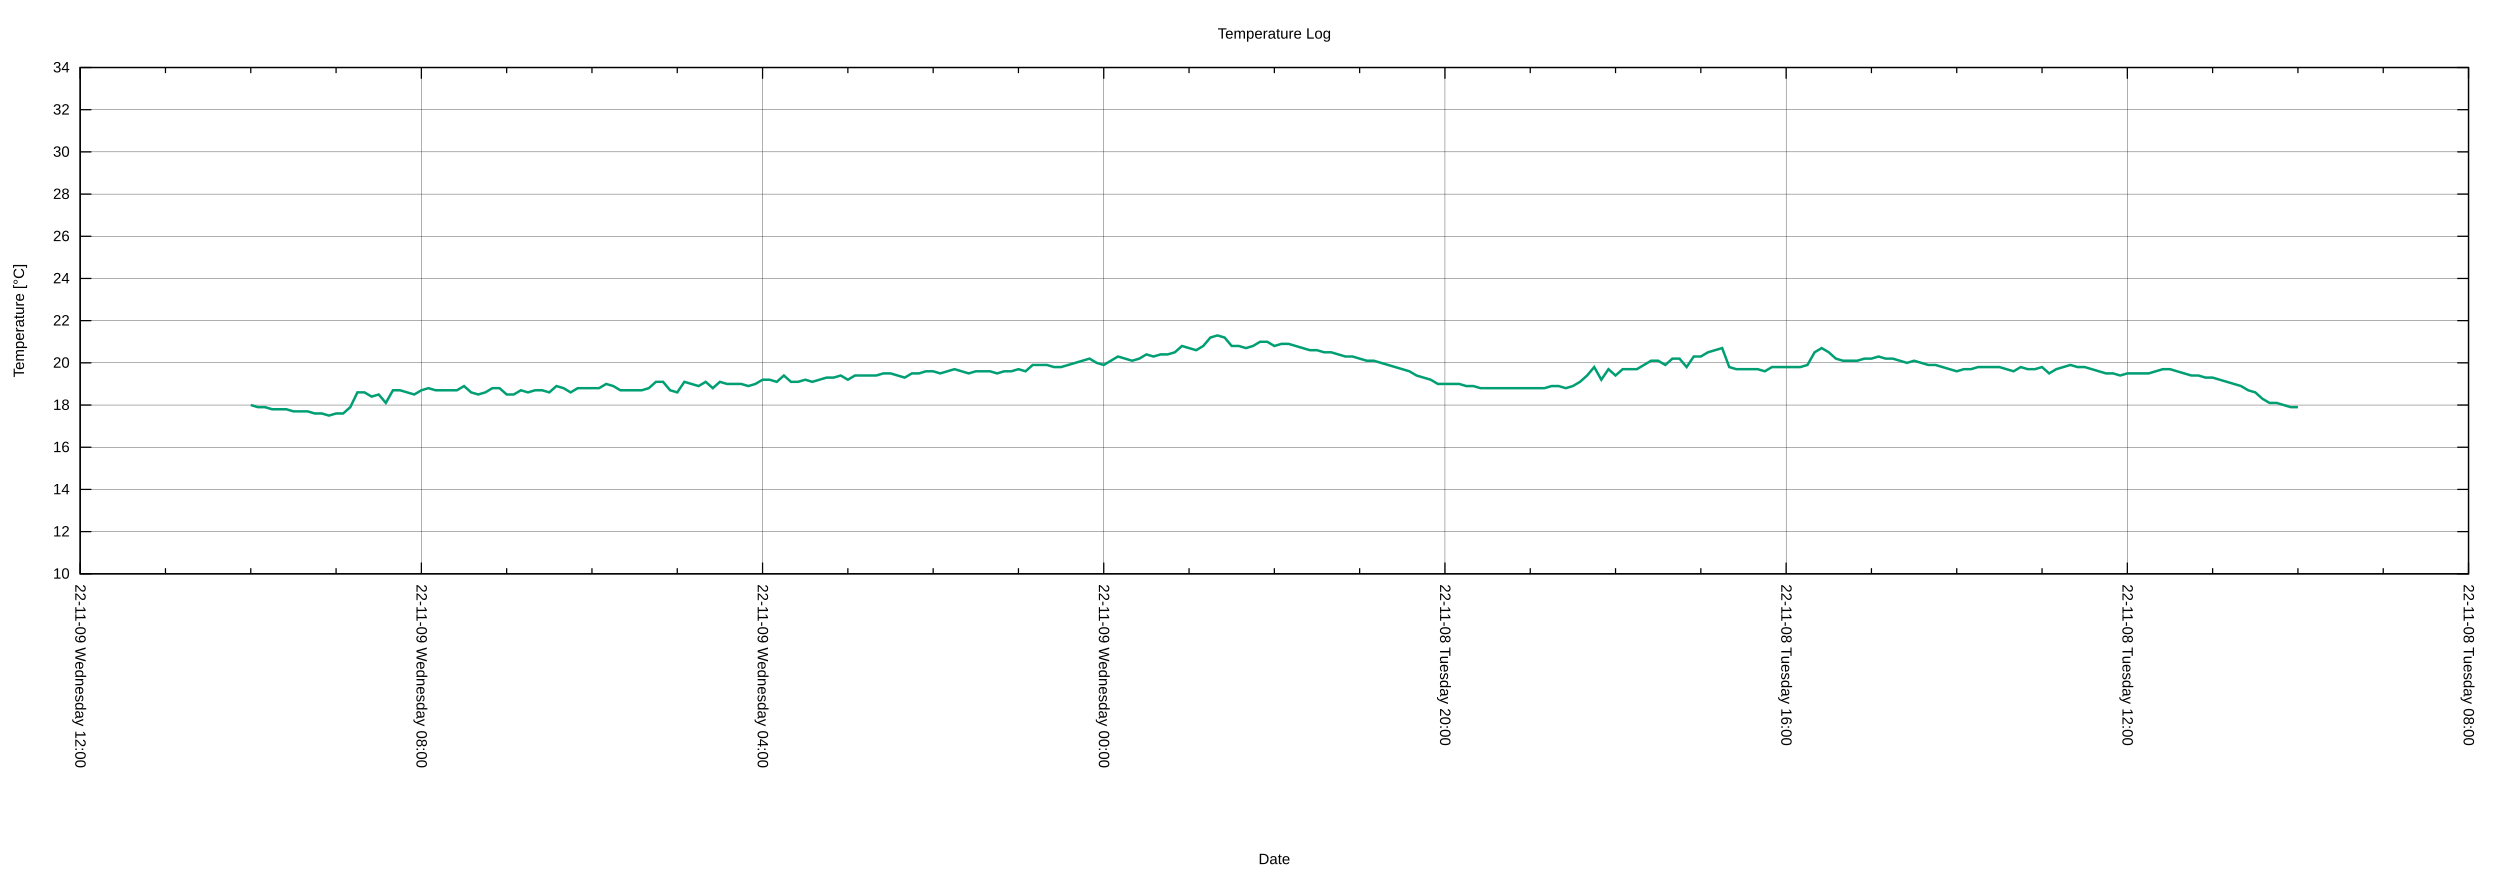
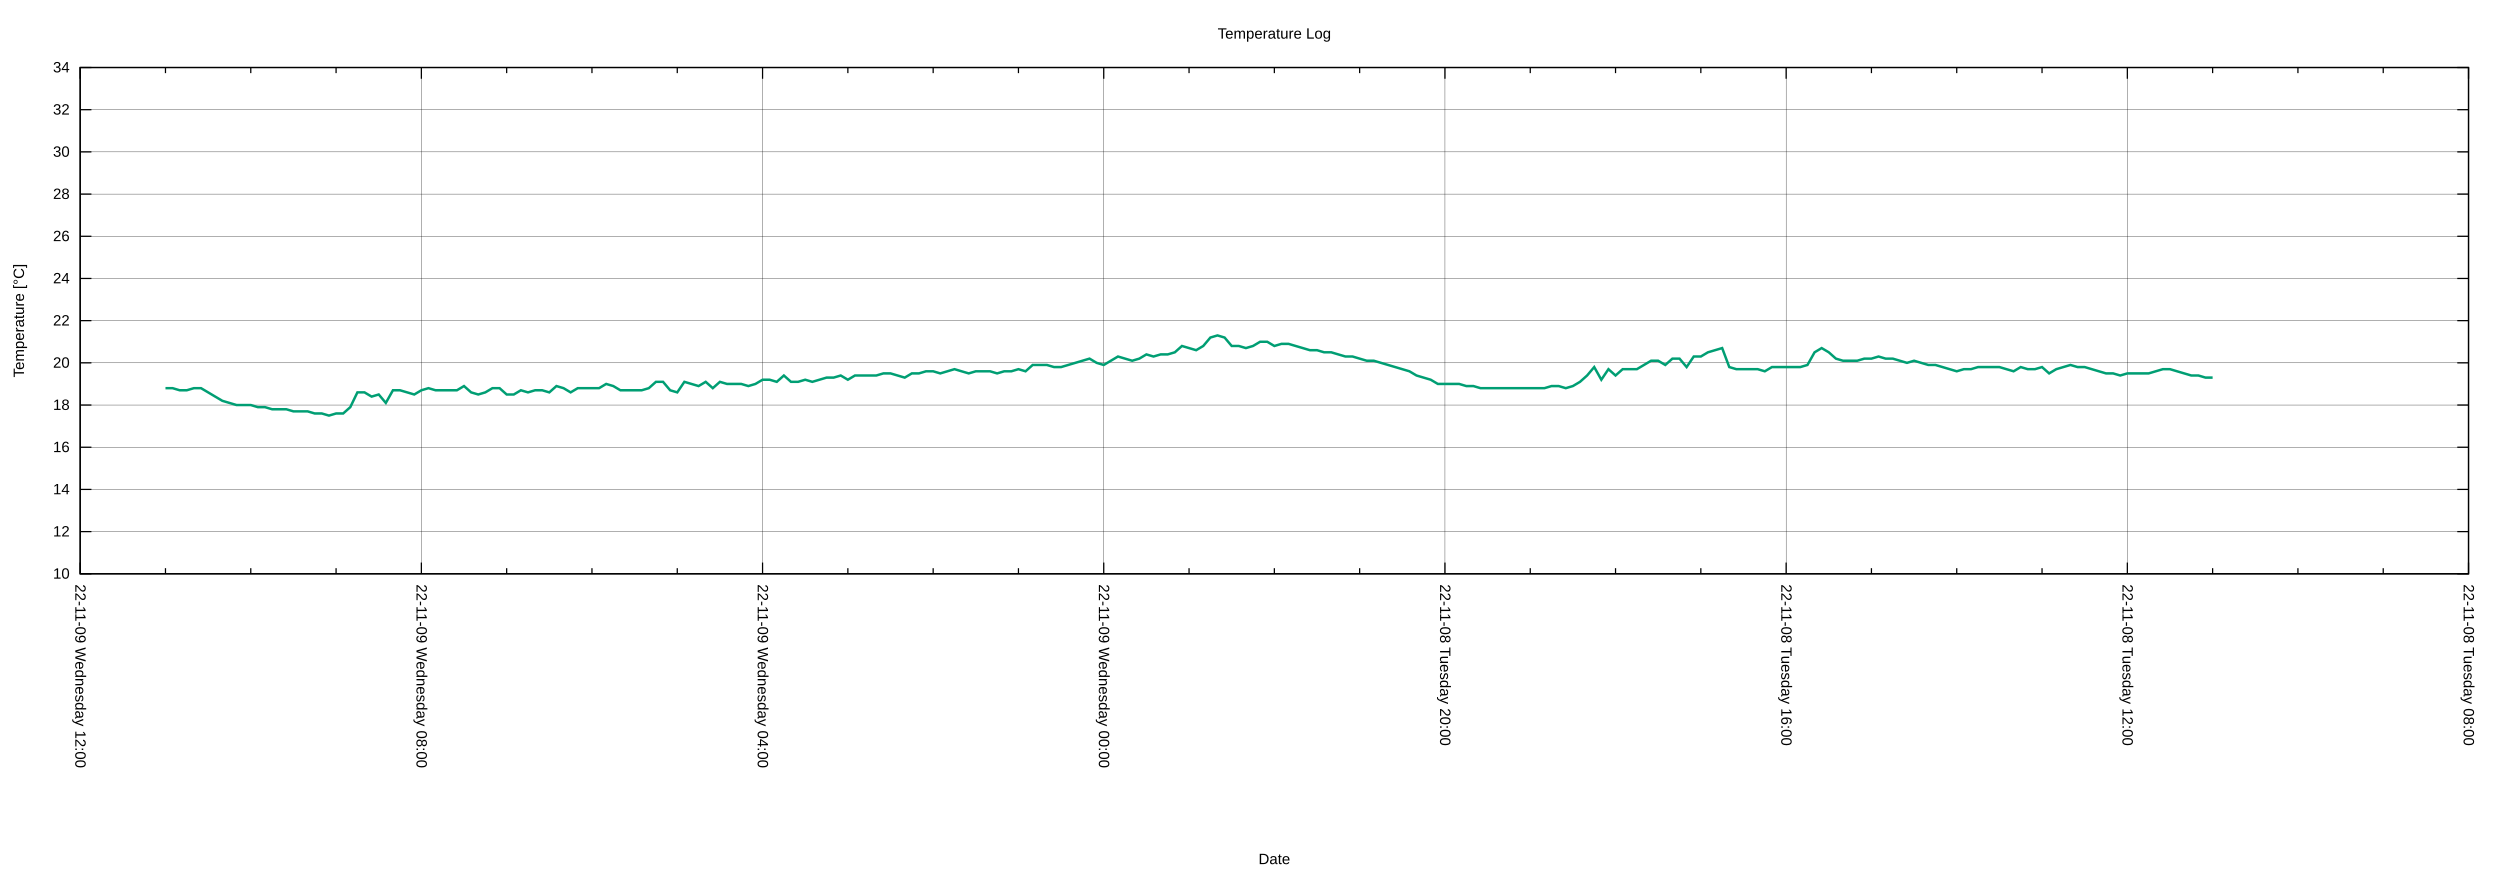
<svg xmlns="http://www.w3.org/2000/svg" xmlns:xlink="http://www.w3.org/1999/xlink" width="2000" height="700" viewBox="0 0 2000 700">
  <g id="gnuplot_canvas">
    <rect x="0" y="0" width="2000" height="700" fill="none" />
    <defs>
      <circle id="gpDot" r="0.5" stroke-width="0.5" stroke="currentColor" />
      <path id="gpPt0" stroke-width="0.222" stroke="currentColor" d="M-1,0 h2 M0,-1 v2" />
      <path id="gpPt1" stroke-width="0.222" stroke="currentColor" d="M-1,-1 L1,1 M1,-1 L-1,1" />
      <path id="gpPt2" stroke-width="0.222" stroke="currentColor" d="M-1,0 L1,0 M0,-1 L0,1 M-1,-1 L1,1 M-1,1 L1,-1" />
      <rect id="gpPt3" stroke-width="0.222" stroke="currentColor" x="-1" y="-1" width="2" height="2" />
      <rect id="gpPt4" stroke-width="0.222" stroke="currentColor" fill="currentColor" x="-1" y="-1" width="2" height="2" />
      <circle id="gpPt5" stroke-width="0.222" stroke="currentColor" cx="0" cy="0" r="1" />
      <use xlink:href="#gpPt5" id="gpPt6" fill="currentColor" stroke="none" />
      <path id="gpPt7" stroke-width="0.222" stroke="currentColor" d="M0,-1.33 L-1.33,0.67 L1.33,0.67 z" />
      <use xlink:href="#gpPt7" id="gpPt8" fill="currentColor" stroke="none" />
      <use xlink:href="#gpPt7" id="gpPt9" stroke="currentColor" transform="rotate(180)" />
      <use xlink:href="#gpPt9" id="gpPt10" fill="currentColor" stroke="none" />
      <use xlink:href="#gpPt3" id="gpPt11" stroke="currentColor" transform="rotate(45)" />
      <use xlink:href="#gpPt11" id="gpPt12" fill="currentColor" stroke="none" />
      <path id="gpPt13" stroke-width="0.222" stroke="currentColor" d="M0,1.330 L1.265,0.411 L0.782,-1.067 L-0.782,-1.076 L-1.265,0.411 z" />
      <use xlink:href="#gpPt13" id="gpPt14" fill="currentColor" stroke="none" />
      <filter id="textbox" filterUnits="objectBoundingBox" x="0" y="0" height="1" width="1">
        <feFlood flood-color="white" flood-opacity="1" result="bgnd" />
        <feComposite in="SourceGraphic" in2="bgnd" operator="atop" />
      </filter>
      <filter id="greybox" filterUnits="objectBoundingBox" x="0" y="0" height="1" width="1">
        <feFlood flood-color="lightgrey" flood-opacity="1" result="grey" />
        <feComposite in="SourceGraphic" in2="grey" operator="atop" />
      </filter>
    </defs>
    <g fill="none" color="white" stroke="currentColor" stroke-width="1.00" stroke-linecap="butt" stroke-linejoin="miter">
</g>
    <g fill="none" color="black" stroke="currentColor" stroke-width="1.00" stroke-linecap="butt" stroke-linejoin="miter">
</g>
    <g fill="none" color="black" stroke="black" stroke-width="0.25" stroke-linecap="butt" stroke-linejoin="miter">
</g>
    <g fill="none" color="black" stroke="currentColor" stroke-width="0.25" stroke-linecap="butt" stroke-linejoin="miter">
      <path stroke="black" class="gridline" d="M64.14,459.04 L1974.82,459.04  " />
    </g>
    <g fill="none" color="black" stroke="black" stroke-width="1.00" stroke-linecap="butt" stroke-linejoin="miter">
</g>
    <g fill="none" color="black" stroke="currentColor" stroke-width="1.00" stroke-linecap="butt" stroke-linejoin="miter">
      <path stroke="black" d="M64.14,459.04 L73.14,459.04 M1974.82,459.04 L1965.82,459.04  " />
      <g transform="translate(55.75,462.94)" stroke="none" fill="black" font-family="Arial" font-size="12.00" text-anchor="end">
        <text>
          <tspan font-family="Arial"> 10</tspan>
        </text>
      </g>
    </g>
    <g fill="none" color="black" stroke="currentColor" stroke-width="1.00" stroke-linecap="butt" stroke-linejoin="miter">
</g>
    <g fill="none" color="black" stroke="black" stroke-width="0.25" stroke-linecap="butt" stroke-linejoin="miter">
</g>
    <g fill="none" color="black" stroke="currentColor" stroke-width="0.25" stroke-linecap="butt" stroke-linejoin="miter">
      <path stroke="black" class="gridline" d="M64.14,425.29 L1974.82,425.29  " />
    </g>
    <g fill="none" color="black" stroke="black" stroke-width="1.00" stroke-linecap="butt" stroke-linejoin="miter">
</g>
    <g fill="none" color="black" stroke="currentColor" stroke-width="1.00" stroke-linecap="butt" stroke-linejoin="miter">
      <path stroke="black" d="M64.14,425.29 L73.14,425.29 M1974.82,425.29 L1965.82,425.29  " />
      <g transform="translate(55.75,429.19)" stroke="none" fill="black" font-family="Arial" font-size="12.00" text-anchor="end">
        <text>
          <tspan font-family="Arial"> 12</tspan>
        </text>
      </g>
    </g>
    <g fill="none" color="black" stroke="currentColor" stroke-width="1.00" stroke-linecap="butt" stroke-linejoin="miter">
</g>
    <g fill="none" color="black" stroke="black" stroke-width="0.25" stroke-linecap="butt" stroke-linejoin="miter">
</g>
    <g fill="none" color="black" stroke="currentColor" stroke-width="0.25" stroke-linecap="butt" stroke-linejoin="miter">
      <path stroke="black" class="gridline" d="M64.14,391.53 L1974.82,391.53  " />
    </g>
    <g fill="none" color="black" stroke="black" stroke-width="1.00" stroke-linecap="butt" stroke-linejoin="miter">
</g>
    <g fill="none" color="black" stroke="currentColor" stroke-width="1.00" stroke-linecap="butt" stroke-linejoin="miter">
      <path stroke="black" d="M64.14,391.53 L73.14,391.53 M1974.82,391.53 L1965.82,391.53  " />
      <g transform="translate(55.75,395.43)" stroke="none" fill="black" font-family="Arial" font-size="12.00" text-anchor="end">
        <text>
          <tspan font-family="Arial"> 14</tspan>
        </text>
      </g>
    </g>
    <g fill="none" color="black" stroke="currentColor" stroke-width="1.00" stroke-linecap="butt" stroke-linejoin="miter">
</g>
    <g fill="none" color="black" stroke="black" stroke-width="0.25" stroke-linecap="butt" stroke-linejoin="miter">
</g>
    <g fill="none" color="black" stroke="currentColor" stroke-width="0.25" stroke-linecap="butt" stroke-linejoin="miter">
      <path stroke="black" class="gridline" d="M64.14,357.78 L1974.82,357.78  " />
    </g>
    <g fill="none" color="black" stroke="black" stroke-width="1.00" stroke-linecap="butt" stroke-linejoin="miter">
</g>
    <g fill="none" color="black" stroke="currentColor" stroke-width="1.00" stroke-linecap="butt" stroke-linejoin="miter">
      <path stroke="black" d="M64.14,357.78 L73.14,357.78 M1974.82,357.78 L1965.82,357.78  " />
      <g transform="translate(55.75,361.68)" stroke="none" fill="black" font-family="Arial" font-size="12.00" text-anchor="end">
        <text>
          <tspan font-family="Arial"> 16</tspan>
        </text>
      </g>
    </g>
    <g fill="none" color="black" stroke="currentColor" stroke-width="1.00" stroke-linecap="butt" stroke-linejoin="miter">
</g>
    <g fill="none" color="black" stroke="black" stroke-width="0.25" stroke-linecap="butt" stroke-linejoin="miter">
</g>
    <g fill="none" color="black" stroke="currentColor" stroke-width="0.25" stroke-linecap="butt" stroke-linejoin="miter">
      <path stroke="black" class="gridline" d="M64.14,324.03 L1974.82,324.03  " />
    </g>
    <g fill="none" color="black" stroke="black" stroke-width="1.00" stroke-linecap="butt" stroke-linejoin="miter">
</g>
    <g fill="none" color="black" stroke="currentColor" stroke-width="1.00" stroke-linecap="butt" stroke-linejoin="miter">
      <path stroke="black" d="M64.14,324.03 L73.14,324.03 M1974.82,324.03 L1965.82,324.03  " />
      <g transform="translate(55.75,327.93)" stroke="none" fill="black" font-family="Arial" font-size="12.00" text-anchor="end">
        <text>
          <tspan font-family="Arial"> 18</tspan>
        </text>
      </g>
    </g>
    <g fill="none" color="black" stroke="currentColor" stroke-width="1.00" stroke-linecap="butt" stroke-linejoin="miter">
</g>
    <g fill="none" color="black" stroke="black" stroke-width="0.25" stroke-linecap="butt" stroke-linejoin="miter">
</g>
    <g fill="none" color="black" stroke="currentColor" stroke-width="0.25" stroke-linecap="butt" stroke-linejoin="miter">
      <path stroke="black" class="gridline" d="M64.14,290.28 L1974.82,290.28  " />
    </g>
    <g fill="none" color="black" stroke="black" stroke-width="1.00" stroke-linecap="butt" stroke-linejoin="miter">
</g>
    <g fill="none" color="black" stroke="currentColor" stroke-width="1.00" stroke-linecap="butt" stroke-linejoin="miter">
      <path stroke="black" d="M64.14,290.28 L73.14,290.28 M1974.82,290.28 L1965.82,290.28  " />
      <g transform="translate(55.75,294.18)" stroke="none" fill="black" font-family="Arial" font-size="12.00" text-anchor="end">
        <text>
          <tspan font-family="Arial"> 20</tspan>
        </text>
      </g>
    </g>
    <g fill="none" color="black" stroke="currentColor" stroke-width="1.00" stroke-linecap="butt" stroke-linejoin="miter">
</g>
    <g fill="none" color="black" stroke="black" stroke-width="0.25" stroke-linecap="butt" stroke-linejoin="miter">
</g>
    <g fill="none" color="black" stroke="currentColor" stroke-width="0.25" stroke-linecap="butt" stroke-linejoin="miter">
      <path stroke="black" class="gridline" d="M64.14,256.52 L1974.82,256.52  " />
    </g>
    <g fill="none" color="black" stroke="black" stroke-width="1.00" stroke-linecap="butt" stroke-linejoin="miter">
</g>
    <g fill="none" color="black" stroke="currentColor" stroke-width="1.00" stroke-linecap="butt" stroke-linejoin="miter">
      <path stroke="black" d="M64.14,256.52 L73.14,256.52 M1974.82,256.52 L1965.82,256.52  " />
      <g transform="translate(55.75,260.42)" stroke="none" fill="black" font-family="Arial" font-size="12.00" text-anchor="end">
        <text>
          <tspan font-family="Arial"> 22</tspan>
        </text>
      </g>
    </g>
    <g fill="none" color="black" stroke="currentColor" stroke-width="1.00" stroke-linecap="butt" stroke-linejoin="miter">
</g>
    <g fill="none" color="black" stroke="black" stroke-width="0.25" stroke-linecap="butt" stroke-linejoin="miter">
</g>
    <g fill="none" color="black" stroke="currentColor" stroke-width="0.25" stroke-linecap="butt" stroke-linejoin="miter">
      <path stroke="black" class="gridline" d="M64.14,222.77 L1974.82,222.77  " />
    </g>
    <g fill="none" color="black" stroke="black" stroke-width="1.00" stroke-linecap="butt" stroke-linejoin="miter">
</g>
    <g fill="none" color="black" stroke="currentColor" stroke-width="1.00" stroke-linecap="butt" stroke-linejoin="miter">
      <path stroke="black" d="M64.14,222.77 L73.14,222.77 M1974.82,222.77 L1965.82,222.77  " />
      <g transform="translate(55.75,226.67)" stroke="none" fill="black" font-family="Arial" font-size="12.00" text-anchor="end">
        <text>
          <tspan font-family="Arial"> 24</tspan>
        </text>
      </g>
    </g>
    <g fill="none" color="black" stroke="currentColor" stroke-width="1.00" stroke-linecap="butt" stroke-linejoin="miter">
</g>
    <g fill="none" color="black" stroke="black" stroke-width="0.25" stroke-linecap="butt" stroke-linejoin="miter">
</g>
    <g fill="none" color="black" stroke="currentColor" stroke-width="0.25" stroke-linecap="butt" stroke-linejoin="miter">
      <path stroke="black" class="gridline" d="M64.14,189.02 L1974.82,189.02  " />
    </g>
    <g fill="none" color="black" stroke="black" stroke-width="1.00" stroke-linecap="butt" stroke-linejoin="miter">
</g>
    <g fill="none" color="black" stroke="currentColor" stroke-width="1.00" stroke-linecap="butt" stroke-linejoin="miter">
      <path stroke="black" d="M64.14,189.02 L73.14,189.02 M1974.82,189.02 L1965.82,189.02  " />
      <g transform="translate(55.75,192.92)" stroke="none" fill="black" font-family="Arial" font-size="12.00" text-anchor="end">
        <text>
          <tspan font-family="Arial"> 26</tspan>
        </text>
      </g>
    </g>
    <g fill="none" color="black" stroke="currentColor" stroke-width="1.00" stroke-linecap="butt" stroke-linejoin="miter">
</g>
    <g fill="none" color="black" stroke="black" stroke-width="0.25" stroke-linecap="butt" stroke-linejoin="miter">
</g>
    <g fill="none" color="black" stroke="currentColor" stroke-width="0.25" stroke-linecap="butt" stroke-linejoin="miter">
      <path stroke="black" class="gridline" d="M64.14,155.27 L1974.82,155.27  " />
    </g>
    <g fill="none" color="black" stroke="black" stroke-width="1.00" stroke-linecap="butt" stroke-linejoin="miter">
</g>
    <g fill="none" color="black" stroke="currentColor" stroke-width="1.00" stroke-linecap="butt" stroke-linejoin="miter">
      <path stroke="black" d="M64.14,155.27 L73.14,155.27 M1974.82,155.27 L1965.82,155.27  " />
      <g transform="translate(55.75,159.17)" stroke="none" fill="black" font-family="Arial" font-size="12.00" text-anchor="end">
        <text>
          <tspan font-family="Arial"> 28</tspan>
        </text>
      </g>
    </g>
    <g fill="none" color="black" stroke="currentColor" stroke-width="1.00" stroke-linecap="butt" stroke-linejoin="miter">
</g>
    <g fill="none" color="black" stroke="black" stroke-width="0.25" stroke-linecap="butt" stroke-linejoin="miter">
</g>
    <g fill="none" color="black" stroke="currentColor" stroke-width="0.25" stroke-linecap="butt" stroke-linejoin="miter">
      <path stroke="black" class="gridline" d="M64.14,121.51 L1974.82,121.51  " />
    </g>
    <g fill="none" color="black" stroke="black" stroke-width="1.00" stroke-linecap="butt" stroke-linejoin="miter">
</g>
    <g fill="none" color="black" stroke="currentColor" stroke-width="1.00" stroke-linecap="butt" stroke-linejoin="miter">
      <path stroke="black" d="M64.14,121.51 L73.14,121.51 M1974.82,121.51 L1965.82,121.51  " />
      <g transform="translate(55.75,125.41)" stroke="none" fill="black" font-family="Arial" font-size="12.00" text-anchor="end">
        <text>
          <tspan font-family="Arial"> 30</tspan>
        </text>
      </g>
    </g>
    <g fill="none" color="black" stroke="currentColor" stroke-width="1.00" stroke-linecap="butt" stroke-linejoin="miter">
</g>
    <g fill="none" color="black" stroke="black" stroke-width="0.25" stroke-linecap="butt" stroke-linejoin="miter">
</g>
    <g fill="none" color="black" stroke="currentColor" stroke-width="0.25" stroke-linecap="butt" stroke-linejoin="miter">
      <path stroke="black" class="gridline" d="M64.14,87.76 L1974.82,87.76  " />
    </g>
    <g fill="none" color="black" stroke="black" stroke-width="1.00" stroke-linecap="butt" stroke-linejoin="miter">
</g>
    <g fill="none" color="black" stroke="currentColor" stroke-width="1.00" stroke-linecap="butt" stroke-linejoin="miter">
      <path stroke="black" d="M64.14,87.76 L73.14,87.76 M1974.82,87.76 L1965.82,87.76  " />
      <g transform="translate(55.75,91.66)" stroke="none" fill="black" font-family="Arial" font-size="12.00" text-anchor="end">
        <text>
          <tspan font-family="Arial"> 32</tspan>
        </text>
      </g>
    </g>
    <g fill="none" color="black" stroke="currentColor" stroke-width="1.00" stroke-linecap="butt" stroke-linejoin="miter">
</g>
    <g fill="none" color="black" stroke="black" stroke-width="0.25" stroke-linecap="butt" stroke-linejoin="miter">
</g>
    <g fill="none" color="black" stroke="currentColor" stroke-width="0.25" stroke-linecap="butt" stroke-linejoin="miter">
      <path stroke="black" class="gridline" d="M64.14,54.01 L1974.82,54.01  " />
    </g>
    <g fill="none" color="black" stroke="black" stroke-width="1.00" stroke-linecap="butt" stroke-linejoin="miter">
</g>
    <g fill="none" color="black" stroke="currentColor" stroke-width="1.00" stroke-linecap="butt" stroke-linejoin="miter">
      <path stroke="black" d="M64.14,54.01 L73.14,54.01 M1974.82,54.01 L1965.82,54.01  " />
      <g transform="translate(55.75,57.91)" stroke="none" fill="black" font-family="Arial" font-size="12.00" text-anchor="end">
        <text>
          <tspan font-family="Arial"> 34</tspan>
        </text>
      </g>
    </g>
    <g fill="none" color="black" stroke="currentColor" stroke-width="1.00" stroke-linecap="butt" stroke-linejoin="miter">
</g>
    <g fill="none" color="black" stroke="black" stroke-width="0.25" stroke-linecap="butt" stroke-linejoin="miter">
</g>
    <g fill="none" color="black" stroke="currentColor" stroke-width="0.25" stroke-linecap="butt" stroke-linejoin="miter">
      <path stroke="black" class="gridline" d="M1974.82,459.04 L1974.82,54.01  " />
    </g>
    <g fill="none" color="black" stroke="black" stroke-width="1.00" stroke-linecap="butt" stroke-linejoin="miter">
</g>
    <g fill="none" color="black" stroke="currentColor" stroke-width="1.00" stroke-linecap="butt" stroke-linejoin="miter">
      <path stroke="black" d="M1974.82,459.04 L1974.82,450.04 M1974.82,54.01 L1974.82,63.01  " />
      <g transform="translate(1970.92,467.43) rotate(90)" stroke="none" fill="black" font-family="Arial" font-size="12.00" text-anchor="start">
        <text>
          <tspan font-family="Arial">22-11-08 Tuesday 08:00</tspan>
        </text>
      </g>
    </g>
    <g fill="none" color="black" stroke="currentColor" stroke-width="1.00" stroke-linecap="butt" stroke-linejoin="miter">
      <path stroke="black" d="M1906.58,459.04 L1906.58,454.54 M1906.58,54.01 L1906.58,58.51 M1838.34,459.04 L1838.34,454.54 M1838.34,54.01 L1838.34,58.51   M1770.10,459.04 L1770.10,454.54 M1770.10,54.01 L1770.10,58.51  " />
    </g>
    <g fill="none" color="black" stroke="black" stroke-width="0.25" stroke-linecap="butt" stroke-linejoin="miter">
</g>
    <g fill="none" color="black" stroke="currentColor" stroke-width="0.25" stroke-linecap="butt" stroke-linejoin="miter">
      <path stroke="black" class="gridline" d="M1701.87,459.04 L1701.87,54.01  " />
    </g>
    <g fill="none" color="black" stroke="black" stroke-width="1.00" stroke-linecap="butt" stroke-linejoin="miter">
</g>
    <g fill="none" color="black" stroke="currentColor" stroke-width="1.00" stroke-linecap="butt" stroke-linejoin="miter">
      <path stroke="black" d="M1701.87,459.04 L1701.87,450.04 M1701.87,54.01 L1701.87,63.01  " />
      <g transform="translate(1697.97,467.43) rotate(90)" stroke="none" fill="black" font-family="Arial" font-size="12.00" text-anchor="start">
        <text>
          <tspan font-family="Arial">22-11-08 Tuesday 12:00</tspan>
        </text>
      </g>
    </g>
    <g fill="none" color="black" stroke="currentColor" stroke-width="1.00" stroke-linecap="butt" stroke-linejoin="miter">
      <path stroke="black" d="M1633.63,459.04 L1633.63,454.54 M1633.63,54.01 L1633.63,58.51 M1565.39,459.04 L1565.39,454.54 M1565.39,54.01 L1565.39,58.51   M1497.15,459.04 L1497.15,454.54 M1497.15,54.01 L1497.15,58.51  " />
    </g>
    <g fill="none" color="black" stroke="black" stroke-width="0.25" stroke-linecap="butt" stroke-linejoin="miter">
</g>
    <g fill="none" color="black" stroke="currentColor" stroke-width="0.25" stroke-linecap="butt" stroke-linejoin="miter">
      <path stroke="black" class="gridline" d="M1428.91,459.04 L1428.91,54.01  " />
    </g>
    <g fill="none" color="black" stroke="black" stroke-width="1.00" stroke-linecap="butt" stroke-linejoin="miter">
</g>
    <g fill="none" color="black" stroke="currentColor" stroke-width="1.00" stroke-linecap="butt" stroke-linejoin="miter">
      <path stroke="black" d="M1428.91,459.04 L1428.91,450.04 M1428.91,54.01 L1428.91,63.01  " />
      <g transform="translate(1425.01,467.43) rotate(90)" stroke="none" fill="black" font-family="Arial" font-size="12.00" text-anchor="start">
        <text>
          <tspan font-family="Arial">22-11-08 Tuesday 16:00</tspan>
        </text>
      </g>
    </g>
    <g fill="none" color="black" stroke="currentColor" stroke-width="1.00" stroke-linecap="butt" stroke-linejoin="miter">
      <path stroke="black" d="M1360.67,459.04 L1360.67,454.54 M1360.67,54.01 L1360.67,58.51 M1292.43,459.04 L1292.43,454.54 M1292.43,54.01 L1292.43,58.51   M1224.20,459.04 L1224.20,454.54 M1224.20,54.01 L1224.20,58.51  " />
    </g>
    <g fill="none" color="black" stroke="black" stroke-width="0.25" stroke-linecap="butt" stroke-linejoin="miter">
</g>
    <g fill="none" color="black" stroke="currentColor" stroke-width="0.25" stroke-linecap="butt" stroke-linejoin="miter">
      <path stroke="black" class="gridline" d="M1155.96,459.04 L1155.96,54.01  " />
    </g>
    <g fill="none" color="black" stroke="black" stroke-width="1.00" stroke-linecap="butt" stroke-linejoin="miter">
</g>
    <g fill="none" color="black" stroke="currentColor" stroke-width="1.00" stroke-linecap="butt" stroke-linejoin="miter">
      <path stroke="black" d="M1155.96,459.04 L1155.96,450.04 M1155.96,54.01 L1155.96,63.01  " />
      <g transform="translate(1152.06,467.43) rotate(90)" stroke="none" fill="black" font-family="Arial" font-size="12.00" text-anchor="start">
        <text>
          <tspan font-family="Arial">22-11-08 Tuesday 20:00</tspan>
        </text>
      </g>
    </g>
    <g fill="none" color="black" stroke="currentColor" stroke-width="1.00" stroke-linecap="butt" stroke-linejoin="miter">
      <path stroke="black" d="M1087.72,459.04 L1087.72,454.54 M1087.72,54.01 L1087.72,58.51 M1019.48,459.04 L1019.48,454.54 M1019.48,54.01 L1019.48,58.51   M951.24,459.04 L951.24,454.54 M951.24,54.01 L951.24,58.51  " />
    </g>
    <g fill="none" color="black" stroke="black" stroke-width="0.25" stroke-linecap="butt" stroke-linejoin="miter">
</g>
    <g fill="none" color="black" stroke="currentColor" stroke-width="0.25" stroke-linecap="butt" stroke-linejoin="miter">
      <path stroke="black" class="gridline" d="M883.00,459.04 L883.00,54.01  " />
    </g>
    <g fill="none" color="black" stroke="black" stroke-width="1.00" stroke-linecap="butt" stroke-linejoin="miter">
</g>
    <g fill="none" color="black" stroke="currentColor" stroke-width="1.00" stroke-linecap="butt" stroke-linejoin="miter">
      <path stroke="black" d="M883.00,459.04 L883.00,450.04 M883.00,54.01 L883.00,63.01  " />
      <g transform="translate(879.10,467.43) rotate(90)" stroke="none" fill="black" font-family="Arial" font-size="12.00" text-anchor="start">
        <text>
          <tspan font-family="Arial">22-11-09 Wednesday 00:00</tspan>
        </text>
      </g>
    </g>
    <g fill="none" color="black" stroke="currentColor" stroke-width="1.00" stroke-linecap="butt" stroke-linejoin="miter">
      <path stroke="black" d="M814.76,459.04 L814.76,454.54 M814.76,54.01 L814.76,58.51 M746.53,459.04 L746.53,454.54 M746.53,54.01 L746.53,58.51   M678.29,459.04 L678.29,454.54 M678.29,54.01 L678.29,58.51  " />
    </g>
    <g fill="none" color="black" stroke="black" stroke-width="0.25" stroke-linecap="butt" stroke-linejoin="miter">
</g>
    <g fill="none" color="black" stroke="currentColor" stroke-width="0.25" stroke-linecap="butt" stroke-linejoin="miter">
      <path stroke="black" class="gridline" d="M610.05,459.04 L610.05,54.01  " />
    </g>
    <g fill="none" color="black" stroke="black" stroke-width="1.00" stroke-linecap="butt" stroke-linejoin="miter">
</g>
    <g fill="none" color="black" stroke="currentColor" stroke-width="1.00" stroke-linecap="butt" stroke-linejoin="miter">
      <path stroke="black" d="M610.05,459.04 L610.05,450.04 M610.05,54.01 L610.05,63.01  " />
      <g transform="translate(606.15,467.43) rotate(90)" stroke="none" fill="black" font-family="Arial" font-size="12.00" text-anchor="start">
        <text>
          <tspan font-family="Arial">22-11-09 Wednesday 04:00</tspan>
        </text>
      </g>
    </g>
    <g fill="none" color="black" stroke="currentColor" stroke-width="1.00" stroke-linecap="butt" stroke-linejoin="miter">
      <path stroke="black" d="M541.81,459.04 L541.81,454.54 M541.81,54.01 L541.81,58.51 M473.57,459.04 L473.57,454.54 M473.57,54.01 L473.57,58.51   M405.33,459.04 L405.33,454.54 M405.33,54.01 L405.33,58.51  " />
    </g>
    <g fill="none" color="black" stroke="black" stroke-width="0.25" stroke-linecap="butt" stroke-linejoin="miter">
</g>
    <g fill="none" color="black" stroke="currentColor" stroke-width="0.25" stroke-linecap="butt" stroke-linejoin="miter">
      <path stroke="black" class="gridline" d="M337.09,459.04 L337.09,54.01  " />
    </g>
    <g fill="none" color="black" stroke="black" stroke-width="1.00" stroke-linecap="butt" stroke-linejoin="miter">
</g>
    <g fill="none" color="black" stroke="currentColor" stroke-width="1.00" stroke-linecap="butt" stroke-linejoin="miter">
      <path stroke="black" d="M337.09,459.04 L337.09,450.04 M337.09,54.01 L337.09,63.01  " />
      <g transform="translate(333.19,467.43) rotate(90)" stroke="none" fill="black" font-family="Arial" font-size="12.00" text-anchor="start">
        <text>
          <tspan font-family="Arial">22-11-09 Wednesday 08:00</tspan>
        </text>
      </g>
    </g>
    <g fill="none" color="black" stroke="currentColor" stroke-width="1.00" stroke-linecap="butt" stroke-linejoin="miter">
      <path stroke="black" d="M268.86,459.04 L268.86,454.54 M268.86,54.01 L268.86,58.51 M200.62,459.04 L200.62,454.54 M200.62,54.01 L200.62,58.51   M132.38,459.04 L132.38,454.54 M132.38,54.01 L132.38,58.51  " />
    </g>
    <g fill="none" color="black" stroke="black" stroke-width="0.25" stroke-linecap="butt" stroke-linejoin="miter">
</g>
    <g fill="none" color="black" stroke="currentColor" stroke-width="0.25" stroke-linecap="butt" stroke-linejoin="miter">
      <path stroke="black" class="gridline" d="M64.14,459.04 L64.14,54.01  " />
    </g>
    <g fill="none" color="black" stroke="black" stroke-width="1.00" stroke-linecap="butt" stroke-linejoin="miter">
</g>
    <g fill="none" color="black" stroke="currentColor" stroke-width="1.00" stroke-linecap="butt" stroke-linejoin="miter">
      <path stroke="black" d="M64.14,459.04 L64.14,450.04 M64.14,54.01 L64.14,63.01  " />
      <g transform="translate(60.24,467.43) rotate(90)" stroke="none" fill="black" font-family="Arial" font-size="12.00" text-anchor="start">
        <text>
          <tspan font-family="Arial">22-11-09 Wednesday 12:00</tspan>
        </text>
      </g>
    </g>
    <g fill="none" color="black" stroke="currentColor" stroke-width="1.00" stroke-linecap="butt" stroke-linejoin="miter">
</g>
    <g fill="none" color="black" stroke="currentColor" stroke-width="1.00" stroke-linecap="butt" stroke-linejoin="miter">
      <path stroke="black" d="M64.14,54.01 L64.14,459.04 L1974.82,459.04 L1974.82,54.01 L64.14,54.01 Z  " />
    </g>
    <g fill="none" color="black" stroke="currentColor" stroke-width="1.00" stroke-linecap="butt" stroke-linejoin="miter">
      <g transform="translate(19.18,256.53) rotate(270)" stroke="none" fill="black" font-family="Arial" font-size="12.00" text-anchor="middle">
        <text>
          <tspan font-family="Arial">Temperature [°C]</tspan>
        </text>
      </g>
    </g>
    <g fill="none" color="black" stroke="currentColor" stroke-width="1.00" stroke-linecap="butt" stroke-linejoin="miter">
      <g transform="translate(1019.48,691.30)" stroke="none" fill="black" font-family="Arial" font-size="12.00" text-anchor="middle">
        <text>
          <tspan font-family="Arial">Date</tspan>
        </text>
      </g>
    </g>
    <g fill="none" color="black" stroke="currentColor" stroke-width="1.00" stroke-linecap="butt" stroke-linejoin="miter">
</g>
    <g id="gnuplot_plot_1">
      <g fill="none" color="white" stroke="currentColor" stroke-width="2.00" stroke-linecap="butt" stroke-linejoin="miter">
</g>
      <g fill="none" color="black" stroke="currentColor" stroke-width="2.00" stroke-linecap="butt" stroke-linejoin="miter">
-         <path stroke="rgb(  0, 158, 115)" d="M200.62,324.03 L206.30,325.72 L211.99,325.72 L217.68,327.41 L223.36,327.41 L229.05,327.41 L234.74,329.09 L240.42,329.09   L246.11,329.09 L251.80,330.78 L257.48,330.78 L263.17,332.47 L268.86,330.78 L274.54,330.78 L280.23,325.72 L285.92,313.90   L291.60,313.90 L297.29,317.28 L302.98,315.59 L308.66,322.34 L314.35,312.22 L320.03,312.22 L325.72,313.90 L331.41,315.59   L337.09,312.22 L342.78,310.53 L348.47,312.22 L354.15,312.22 L359.84,312.22 L365.53,312.22 L371.21,308.84 L376.90,313.90   L382.59,315.59 L388.27,313.90 L393.96,310.53 L399.65,310.53 L405.33,315.59 L411.02,315.59 L416.71,312.22 L422.39,313.90   L428.08,312.22 L433.77,312.22 L439.45,313.90 L445.14,308.84 L450.83,310.53 L456.51,313.90 L462.20,310.53 L467.88,310.53   L473.57,310.53 L479.26,310.53 L484.94,307.15 L490.63,308.84 L496.32,312.22 L502.00,312.22 L507.69,312.22 L513.38,312.22   L519.06,310.53 L524.75,305.47 L530.44,305.47 L536.12,312.22 L541.81,313.90 L547.50,305.47 L553.18,307.15 L558.87,308.84   L564.56,305.47 L570.24,310.53 L575.93,305.47 L581.62,307.15 L587.30,307.15 L592.99,307.15 L598.68,308.84 L604.36,307.15   L610.05,303.78 L615.74,303.78 L621.42,305.47 L627.11,300.40 L632.79,305.47 L638.48,305.47 L644.17,303.78 L649.85,305.47   L655.54,303.78 L661.23,302.09 L666.91,302.09 L672.60,300.40 L678.29,303.78 L683.97,300.40 L689.66,300.40 L695.35,300.40   L701.03,300.40 L706.72,298.72 L712.41,298.72 L718.09,300.40 L723.78,302.09 L729.47,298.72 L735.15,298.72 L740.84,297.03   L746.53,297.03 L752.21,298.72 L757.90,297.03 L763.59,295.34 L769.27,297.03 L774.96,298.72 L780.65,297.03 L786.33,297.03   L792.02,297.03 L797.70,298.72 L803.39,297.03 L809.08,297.03 L814.76,295.34 L820.45,297.03 L826.14,291.97 L831.82,291.97   L837.51,291.97 L843.20,293.65 L848.88,293.65 L854.57,291.97 L860.26,290.28 L865.94,288.59 L871.63,286.90 L877.32,290.28   L883.00,291.97 L888.69,288.59 L894.38,285.21 L900.06,286.90 L905.75,288.59 L911.44,286.90 L917.12,283.53 L922.81,285.21   L928.50,283.53 L934.18,283.53 L939.87,281.84 L945.55,276.78 L951.24,278.46 L956.93,280.15 L962.61,276.78 L968.30,270.03   L973.99,268.34 L979.67,270.03 L985.36,276.78 L991.05,276.78 L996.73,278.46 L1002.42,276.78 L1008.11,273.40 L1013.79,273.40   L1019.48,276.78 L1025.17,275.09 L1030.85,275.09 L1036.54,276.78 L1042.23,278.46 L1047.91,280.15 L1053.60,280.15 L1059.29,281.84   L1064.97,281.84 L1070.66,283.53 L1076.35,285.21 L1082.03,285.21 L1087.72,286.90 L1093.41,288.59 L1099.09,288.59 L1104.78,290.28   L1110.46,291.97 L1116.15,293.65 L1121.84,295.34 L1127.52,297.03 L1133.21,300.40 L1138.90,302.09 L1144.58,303.78 L1150.27,307.15   L1155.96,307.15 L1161.64,307.15 L1167.33,307.15 L1173.02,308.84 L1178.70,308.84 L1184.39,310.53 L1190.08,310.53 L1195.76,310.53   L1201.45,310.53 L1207.14,310.53 L1212.82,310.53 L1218.51,310.53 L1224.20,310.53 L1229.88,310.53 L1235.57,310.53 L1241.26,308.84   L1246.94,308.84 L1252.63,310.53 L1258.32,308.84 L1264.00,305.47 L1269.69,300.40 L1275.37,293.65 L1281.06,303.78 L1286.75,295.34   L1292.43,300.40 L1298.12,295.34 L1303.81,295.34 L1309.49,295.34 L1315.18,291.97 L1320.87,288.59 L1326.55,288.59 L1332.24,291.97   L1337.93,286.90 L1343.61,286.90 L1349.30,293.65 L1354.99,285.21 L1360.67,285.21 L1366.36,281.84 L1372.05,280.15 L1377.73,278.46   L1383.42,293.65 L1389.11,295.34 L1394.79,295.34 L1400.48,295.34 L1406.17,295.34 L1411.85,297.03 L1417.54,293.65 L1423.22,293.65   L1428.91,293.65 L1434.60,293.65 L1440.28,293.65 L1445.97,291.97 L1451.66,281.84 L1457.34,278.46 L1463.03,281.84 L1468.72,286.90   L1474.40,288.59 L1480.09,288.59 L1485.78,288.59 L1491.46,286.90 L1497.15,286.90 L1502.84,285.21 L1508.52,286.90 L1514.21,286.90   L1519.90,288.59 L1525.58,290.28 L1531.27,288.59 L1536.96,290.28 L1542.64,291.97 L1548.33,291.97 L1554.02,293.65 L1559.70,295.34   L1565.39,297.03 L1571.08,295.34 L1576.76,295.34 L1582.45,293.65 L1588.13,293.65 L1593.82,293.65 L1599.51,293.65 L1605.19,295.34   L1610.88,297.03 L1616.57,293.65 L1622.25,295.34 L1627.94,295.34 L1633.63,293.65 L1639.31,298.72 L1645.00,295.34 L1650.69,293.65   L1656.37,291.97 L1662.06,293.65 L1667.75,293.65 L1673.43,295.34 L1679.12,297.03 L1684.81,298.72 L1690.49,298.72 L1696.18,300.40   L1701.87,298.72 L1707.55,298.72 L1713.24,298.72 L1718.93,298.72 L1724.61,297.03 L1730.30,295.34 L1735.99,295.34 L1741.67,297.03   L1747.36,298.72 L1753.04,300.40 L1758.73,300.40 L1764.42,302.09 L1770.10,302.09 L1775.79,303.78 L1781.48,305.47 L1787.16,307.15   L1792.85,308.84 L1798.54,312.22 L1804.22,313.90 L1809.91,318.97 L1815.60,322.34 L1821.28,322.34 L1826.97,324.03 L1832.66,325.72   L1838.34,325.72  " />
+         <path stroke="rgb(  0, 158, 115)" d="M132.38,310.53 L138.07,310.53 L143.75,312.22 L149.44,312.22 L155.12,310.53 L160.81,310.53 L166.50,313.90 L172.18,317.28   L177.87,320.65 L183.56,322.34 L189.24,324.03 L194.93,324.03 L200.62,324.03 L206.30,325.72 L211.99,325.72 L217.68,327.41   L223.36,327.41 L229.05,327.41 L234.74,329.09 L240.42,329.09 L246.11,329.09 L251.80,330.78 L257.48,330.78 L263.17,332.47   L268.86,330.78 L274.54,330.78 L280.23,325.72 L285.92,313.90 L291.60,313.90 L297.29,317.28 L302.98,315.59 L308.66,322.34   L314.35,312.22 L320.03,312.22 L325.72,313.90 L331.41,315.59 L337.09,312.22 L342.78,310.53 L348.47,312.22 L354.15,312.22   L359.84,312.22 L365.53,312.22 L371.21,308.84 L376.90,313.90 L382.59,315.59 L388.27,313.90 L393.96,310.53 L399.65,310.53   L405.33,315.59 L411.02,315.59 L416.71,312.22 L422.39,313.90 L428.08,312.22 L433.77,312.22 L439.45,313.90 L445.14,308.84   L450.83,310.53 L456.51,313.90 L462.20,310.53 L467.88,310.53 L473.57,310.53 L479.26,310.53 L484.94,307.15 L490.63,308.84   L496.32,312.22 L502.00,312.22 L507.69,312.22 L513.38,312.22 L519.06,310.53 L524.75,305.47 L530.44,305.47 L536.12,312.22   L541.81,313.90 L547.50,305.47 L553.18,307.15 L558.87,308.84 L564.56,305.47 L570.24,310.53 L575.93,305.47 L581.62,307.15   L587.30,307.15 L592.99,307.15 L598.68,308.84 L604.36,307.15 L610.05,303.78 L615.74,303.78 L621.42,305.47 L627.11,300.40   L632.79,305.47 L638.48,305.47 L644.17,303.78 L649.85,305.47 L655.54,303.78 L661.23,302.09 L666.91,302.09 L672.60,300.40   L678.29,303.78 L683.97,300.40 L689.66,300.40 L695.35,300.40 L701.03,300.40 L706.72,298.72 L712.41,298.72 L718.09,300.40   L723.78,302.09 L729.47,298.72 L735.15,298.72 L740.84,297.03 L746.53,297.03 L752.21,298.72 L757.90,297.03 L763.59,295.34   L769.27,297.03 L774.96,298.72 L780.65,297.03 L786.33,297.03 L792.02,297.03 L797.70,298.72 L803.39,297.03 L809.08,297.03   L814.76,295.34 L820.45,297.03 L826.14,291.97 L831.82,291.97 L837.51,291.97 L843.20,293.65 L848.88,293.65 L854.57,291.97   L860.26,290.28 L865.94,288.59 L871.63,286.90 L877.32,290.28 L883.00,291.97 L888.69,288.59 L894.38,285.21 L900.06,286.90   L905.75,288.59 L911.44,286.90 L917.12,283.53 L922.81,285.21 L928.50,283.53 L934.18,283.53 L939.87,281.84 L945.55,276.78   L951.24,278.46 L956.93,280.15 L962.61,276.78 L968.30,270.03 L973.99,268.34 L979.67,270.03 L985.36,276.78 L991.05,276.78   L996.73,278.46 L1002.42,276.78 L1008.11,273.40 L1013.79,273.40 L1019.48,276.78 L1025.17,275.09 L1030.85,275.09 L1036.54,276.78   L1042.23,278.46 L1047.91,280.15 L1053.60,280.15 L1059.29,281.84 L1064.97,281.84 L1070.66,283.53 L1076.35,285.21 L1082.03,285.21   L1087.72,286.90 L1093.41,288.59 L1099.09,288.59 L1104.78,290.28 L1110.46,291.97 L1116.15,293.65 L1121.84,295.34 L1127.52,297.03   L1133.21,300.40 L1138.90,302.09 L1144.58,303.78 L1150.27,307.15 L1155.96,307.15 L1161.64,307.15 L1167.33,307.15 L1173.02,308.84   L1178.70,308.84 L1184.39,310.53 L1190.08,310.53 L1195.76,310.53 L1201.45,310.53 L1207.14,310.53 L1212.82,310.53 L1218.51,310.53   L1224.20,310.53 L1229.88,310.53 L1235.57,310.53 L1241.26,308.84 L1246.94,308.84 L1252.63,310.53 L1258.32,308.84 L1264.00,305.47   L1269.69,300.40 L1275.37,293.65 L1281.06,303.78 L1286.75,295.34 L1292.43,300.40 L1298.12,295.34 L1303.81,295.34 L1309.49,295.34   L1315.18,291.97 L1320.87,288.59 L1326.55,288.59 L1332.24,291.97 L1337.93,286.90 L1343.61,286.90 L1349.30,293.65 L1354.99,285.21   L1360.67,285.21 L1366.36,281.84 L1372.05,280.15 L1377.73,278.46 L1383.42,293.65 L1389.11,295.34 L1394.79,295.34 L1400.48,295.34   L1406.17,295.34 L1411.85,297.03 L1417.54,293.65 L1423.22,293.65 L1428.91,293.65 L1434.60,293.65 L1440.28,293.65 L1445.97,291.97   L1451.66,281.84 L1457.34,278.46 L1463.03,281.84 L1468.72,286.90 L1474.40,288.59 L1480.09,288.59 L1485.78,288.59 L1491.46,286.90   L1497.15,286.90 L1502.84,285.21 L1508.52,286.90 L1514.21,286.90 L1519.90,288.59 L1525.58,290.28 L1531.27,288.59 L1536.96,290.28   L1542.64,291.97 L1548.33,291.97 L1554.02,293.65 L1559.70,295.34 L1565.39,297.03 L1571.08,295.34 L1576.76,295.34 L1582.45,293.65   L1588.13,293.65 L1593.82,293.65 L1599.51,293.65 L1605.19,295.34 L1610.88,297.03 L1616.57,293.65 L1622.25,295.34 L1627.94,295.34   L1633.63,293.65 L1639.31,298.72 L1645.00,295.34 L1650.69,293.65 L1656.37,291.97 L1662.06,293.65 L1667.75,293.65 L1673.43,295.34   L1679.12,297.03 L1684.81,298.72 L1690.49,298.72 L1696.18,300.40 L1701.87,298.72 L1707.55,298.72 L1713.24,298.72 L1718.93,298.72   L1724.61,297.03 L1730.30,295.34 L1735.99,295.34 L1741.67,297.03 L1747.36,298.72 L1753.04,300.40 L1758.73,300.40 L1764.42,302.09   L1770.10,302.09  " />
      </g>
    </g>
    <g fill="none" color="black" stroke="currentColor" stroke-width="2.00" stroke-linecap="butt" stroke-linejoin="miter">
</g>
    <g fill="none" color="black" stroke="black" stroke-width="1.00" stroke-linecap="butt" stroke-linejoin="miter">
</g>
    <g fill="none" color="black" stroke="currentColor" stroke-width="1.00" stroke-linecap="butt" stroke-linejoin="miter">
      <path stroke="black" d="M64.14,54.01 L64.14,459.04 L1974.82,459.04 L1974.82,54.01 L64.14,54.01 Z  " />
    </g>
    <g fill="none" color="black" stroke="currentColor" stroke-width="1.00" stroke-linecap="butt" stroke-linejoin="miter">
      <g transform="translate(1019.48,30.91)" stroke="none" fill="black" font-family="Arial" font-size="12.00" text-anchor="middle">
        <text>
          <tspan font-family="Arial">Temperature Log</tspan>
        </text>
      </g>
    </g>
    <g fill="none" color="black" stroke="currentColor" stroke-width="1.00" stroke-linecap="butt" stroke-linejoin="miter">
</g>
  </g>
</svg>
